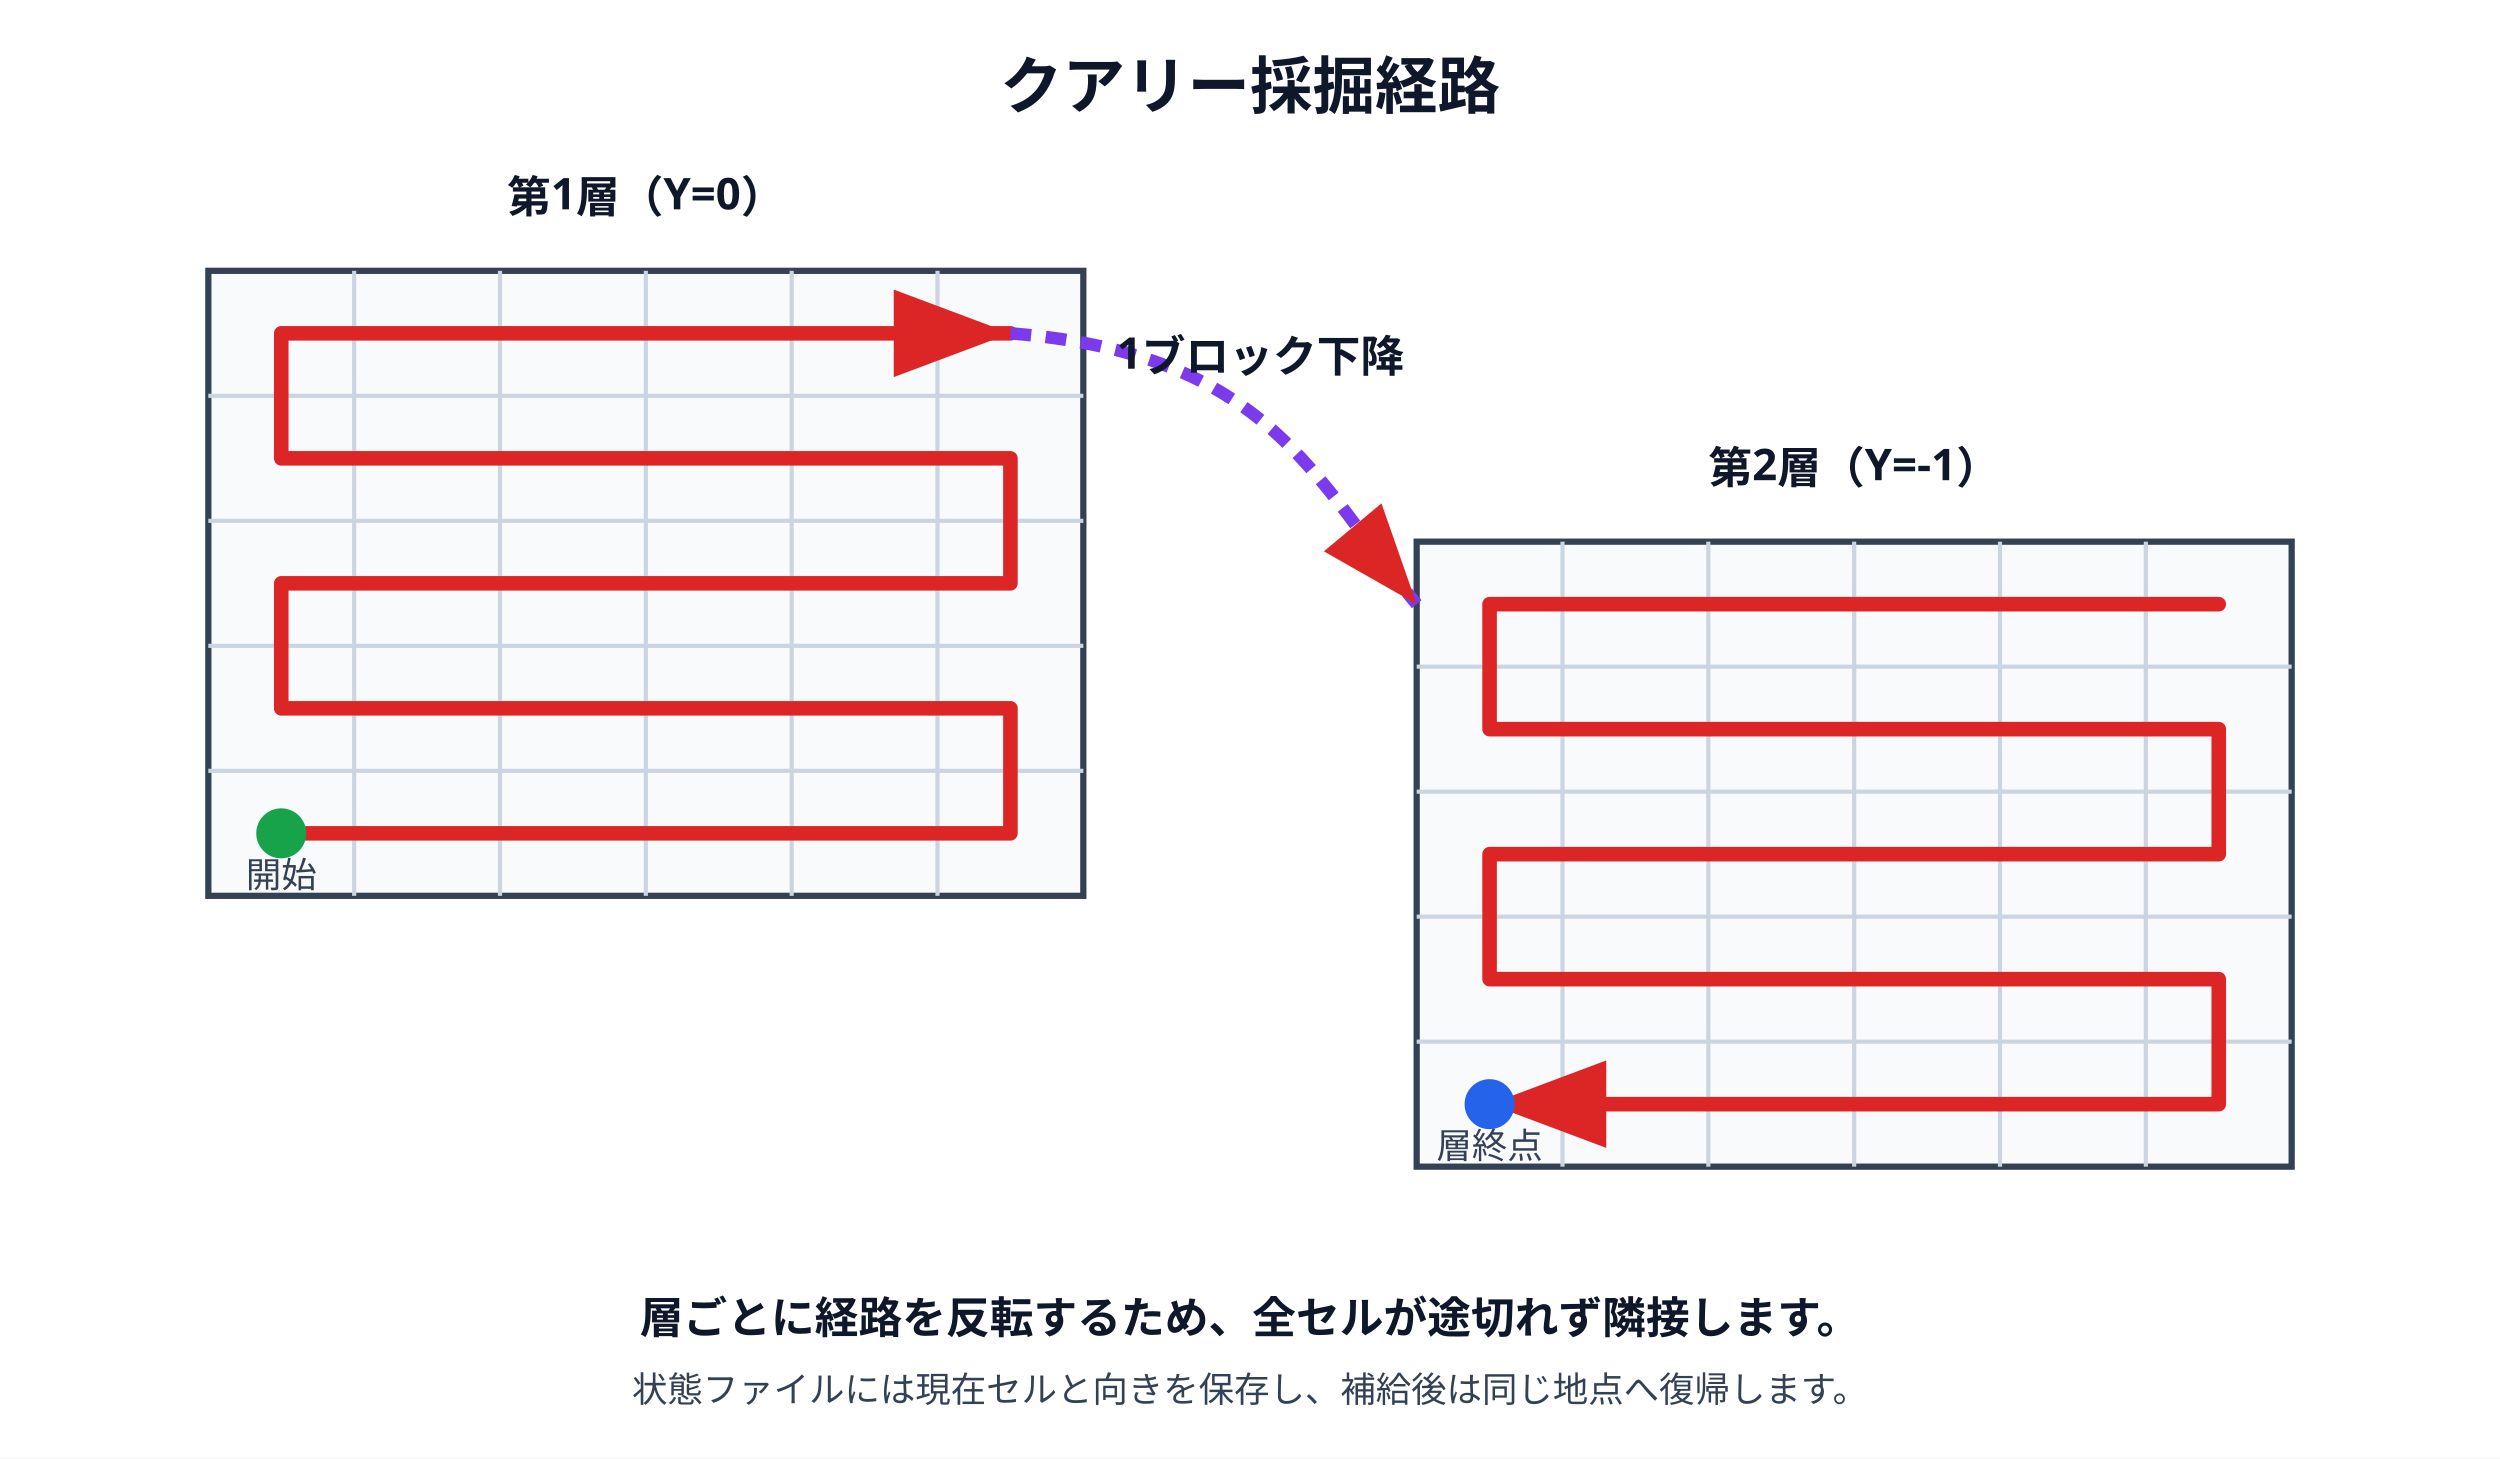
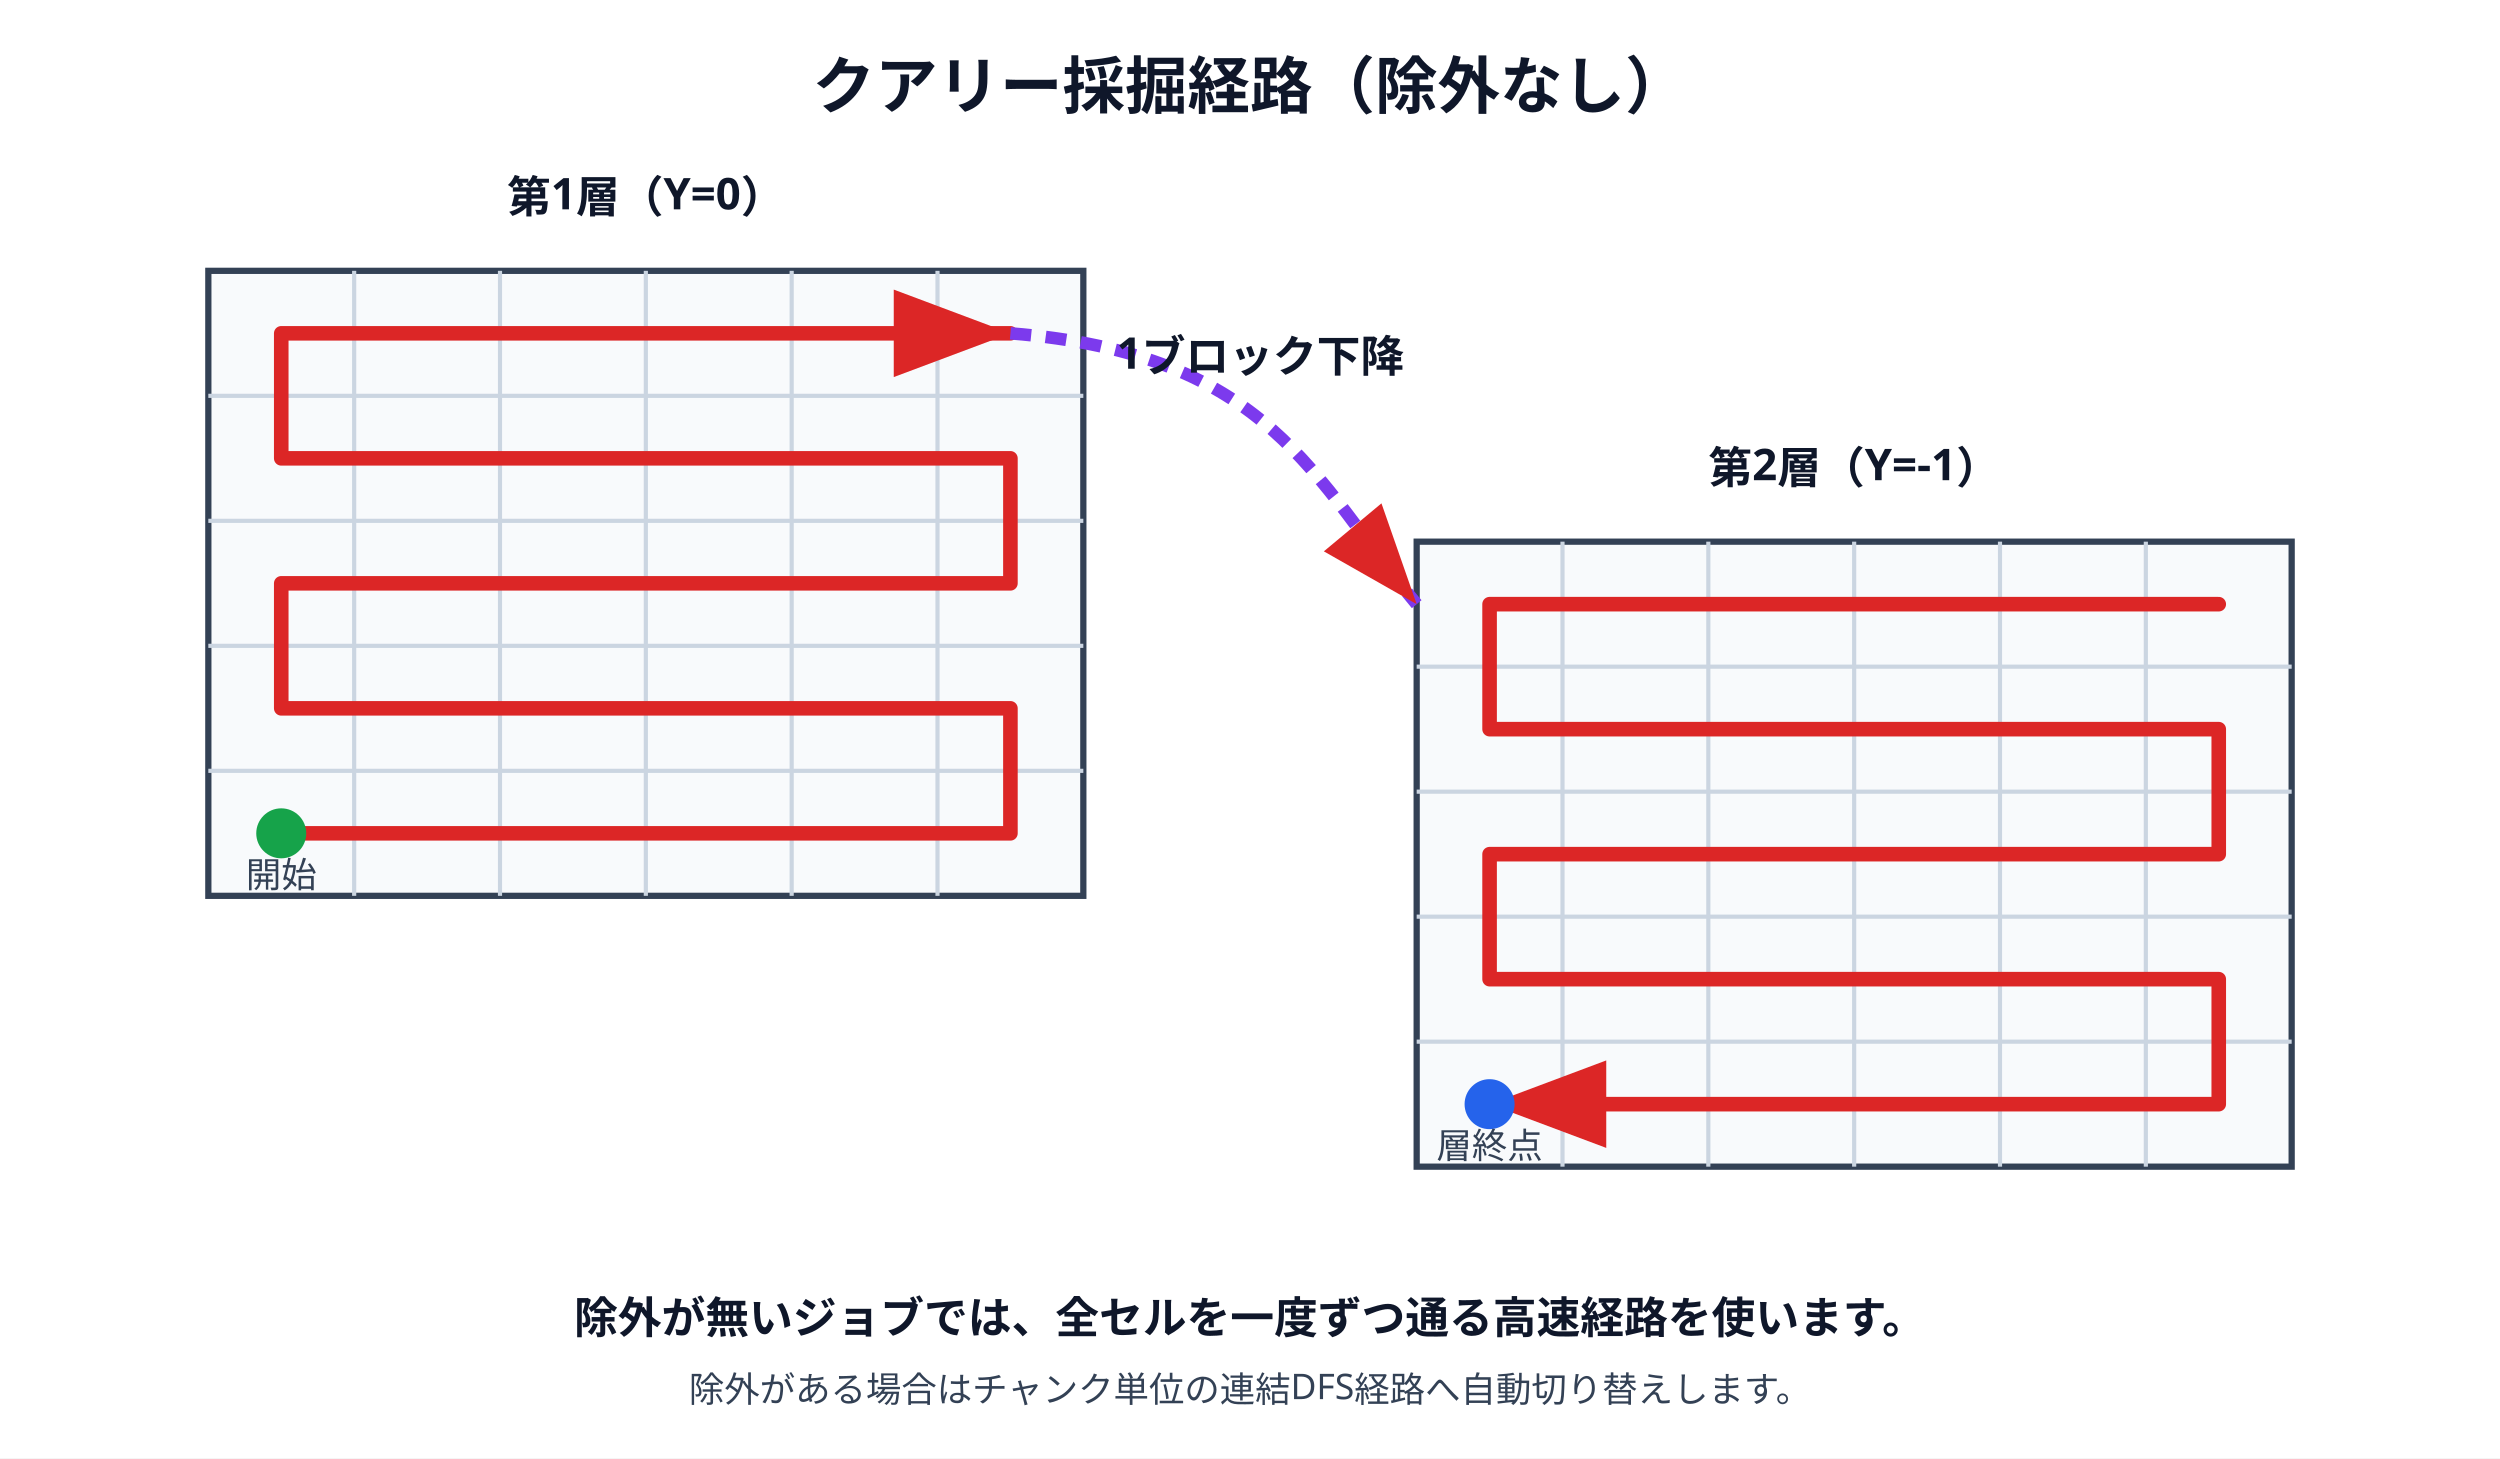
<svg xmlns="http://www.w3.org/2000/svg" width="1200" height="700" viewBox="0 0 1200 700" role="img" aria-labelledby="title desc">
  <defs>
    <marker id="arrow" markerWidth="9" markerHeight="9" refX="8" refY="3" orient="auto">
      <path d="M0,0 L0,6 L8,3 z" fill="#dc2626" />
    </marker>
    <style>.h{font:700 30px sans-serif;fill:#0f172a}.l{font:600 21px sans-serif;fill:#0f172a}.s{font:17px sans-serif;fill:#334155}.grid{stroke:#cbd5e1;stroke-width:2}.path{stroke:#dc2626;stroke-width:7;fill:none;stroke-linecap:round;stroke-linejoin:round;marker-end:url(#arrow)}.down{stroke:#7c3aed;stroke-width:6;stroke-dasharray:10 7;marker-end:url(#arrow)}</style>
  </defs>
  <rect width="1200" height="700" fill="#fff" />
-   <text x="600" y="52" text-anchor="middle" class="h">クアリー採掘経路</text>
+   <text x="600" y="52" text-anchor="middle" class="h">クアリー採掘経路（除外なし）</text>
  <g transform="translate(100,130)">
    <text x="210" y="-28" text-anchor="middle" class="l">第1層（Y=0）</text>
    <rect x="0" y="0" width="420" height="300" fill="#f8fafc" stroke="#334155" stroke-width="3" />
    <g class="grid">
      <path d="M70 0V300 M140 0V300 M210 0V300 M280 0V300 M350 0V300 M0 60H420 M0 120H420 M0 180H420 M0 240H420" />
    </g>
    <path class="path" d="M35 270 L385 270 L385 210 L35 210 L35 150 L385 150 L385 90 L35 90 L35 30 L385 30" />
    <circle cx="35" cy="270" r="12" fill="#16a34a" />
    <text x="35" y="296" text-anchor="middle" class="s">開始</text>
  </g>
  <g transform="translate(680,260)">
    <text x="210" y="-28" text-anchor="middle" class="l">第2層（Y=-1）</text>
    <rect x="0" y="0" width="420" height="300" fill="#f8fafc" stroke="#334155" stroke-width="3" />
    <g class="grid">
      <path d="M70 0V300 M140 0V300 M210 0V300 M280 0V300 M350 0V300 M0 60H420 M0 120H420 M0 180H420 M0 240H420" />
    </g>
    <path class="path" d="M385 30 L35 30 L35 90 L385 90 L385 150 L35 150 L35 210 L385 210 L385 270 L35 270" />
    <circle cx="35" cy="270" r="12" fill="#2563eb" />
    <text x="35" y="296" text-anchor="middle" class="s">層終点</text>
  </g>
  <path class="down" d="M485 160 C610 170,630 230,680 290" fill="none" />
  <text x="605" y="177" text-anchor="middle" class="l" fill="#7c3aed">1ブロック下降</text>
-   <text x="600" y="640" text-anchor="middle" class="l">層ごとに経路を反転するため、全セルが途切れず隣接します。</text>
-   <text x="600" y="673" text-anchor="middle" class="s">状態ファイルには現在セルと向きを保存し、補給後は同じ地点へ復帰します。</text>
+   <text x="600" y="640" text-anchor="middle" class="l">除外が無いジョブでは、全セルを一度ずつ通る高速経路を使います。</text>
+   <text x="600" y="673" text-anchor="middle" class="s">除外がある場合はチャンク単位の連結DFS経路へ自動切り替えします。</text>
</svg>
